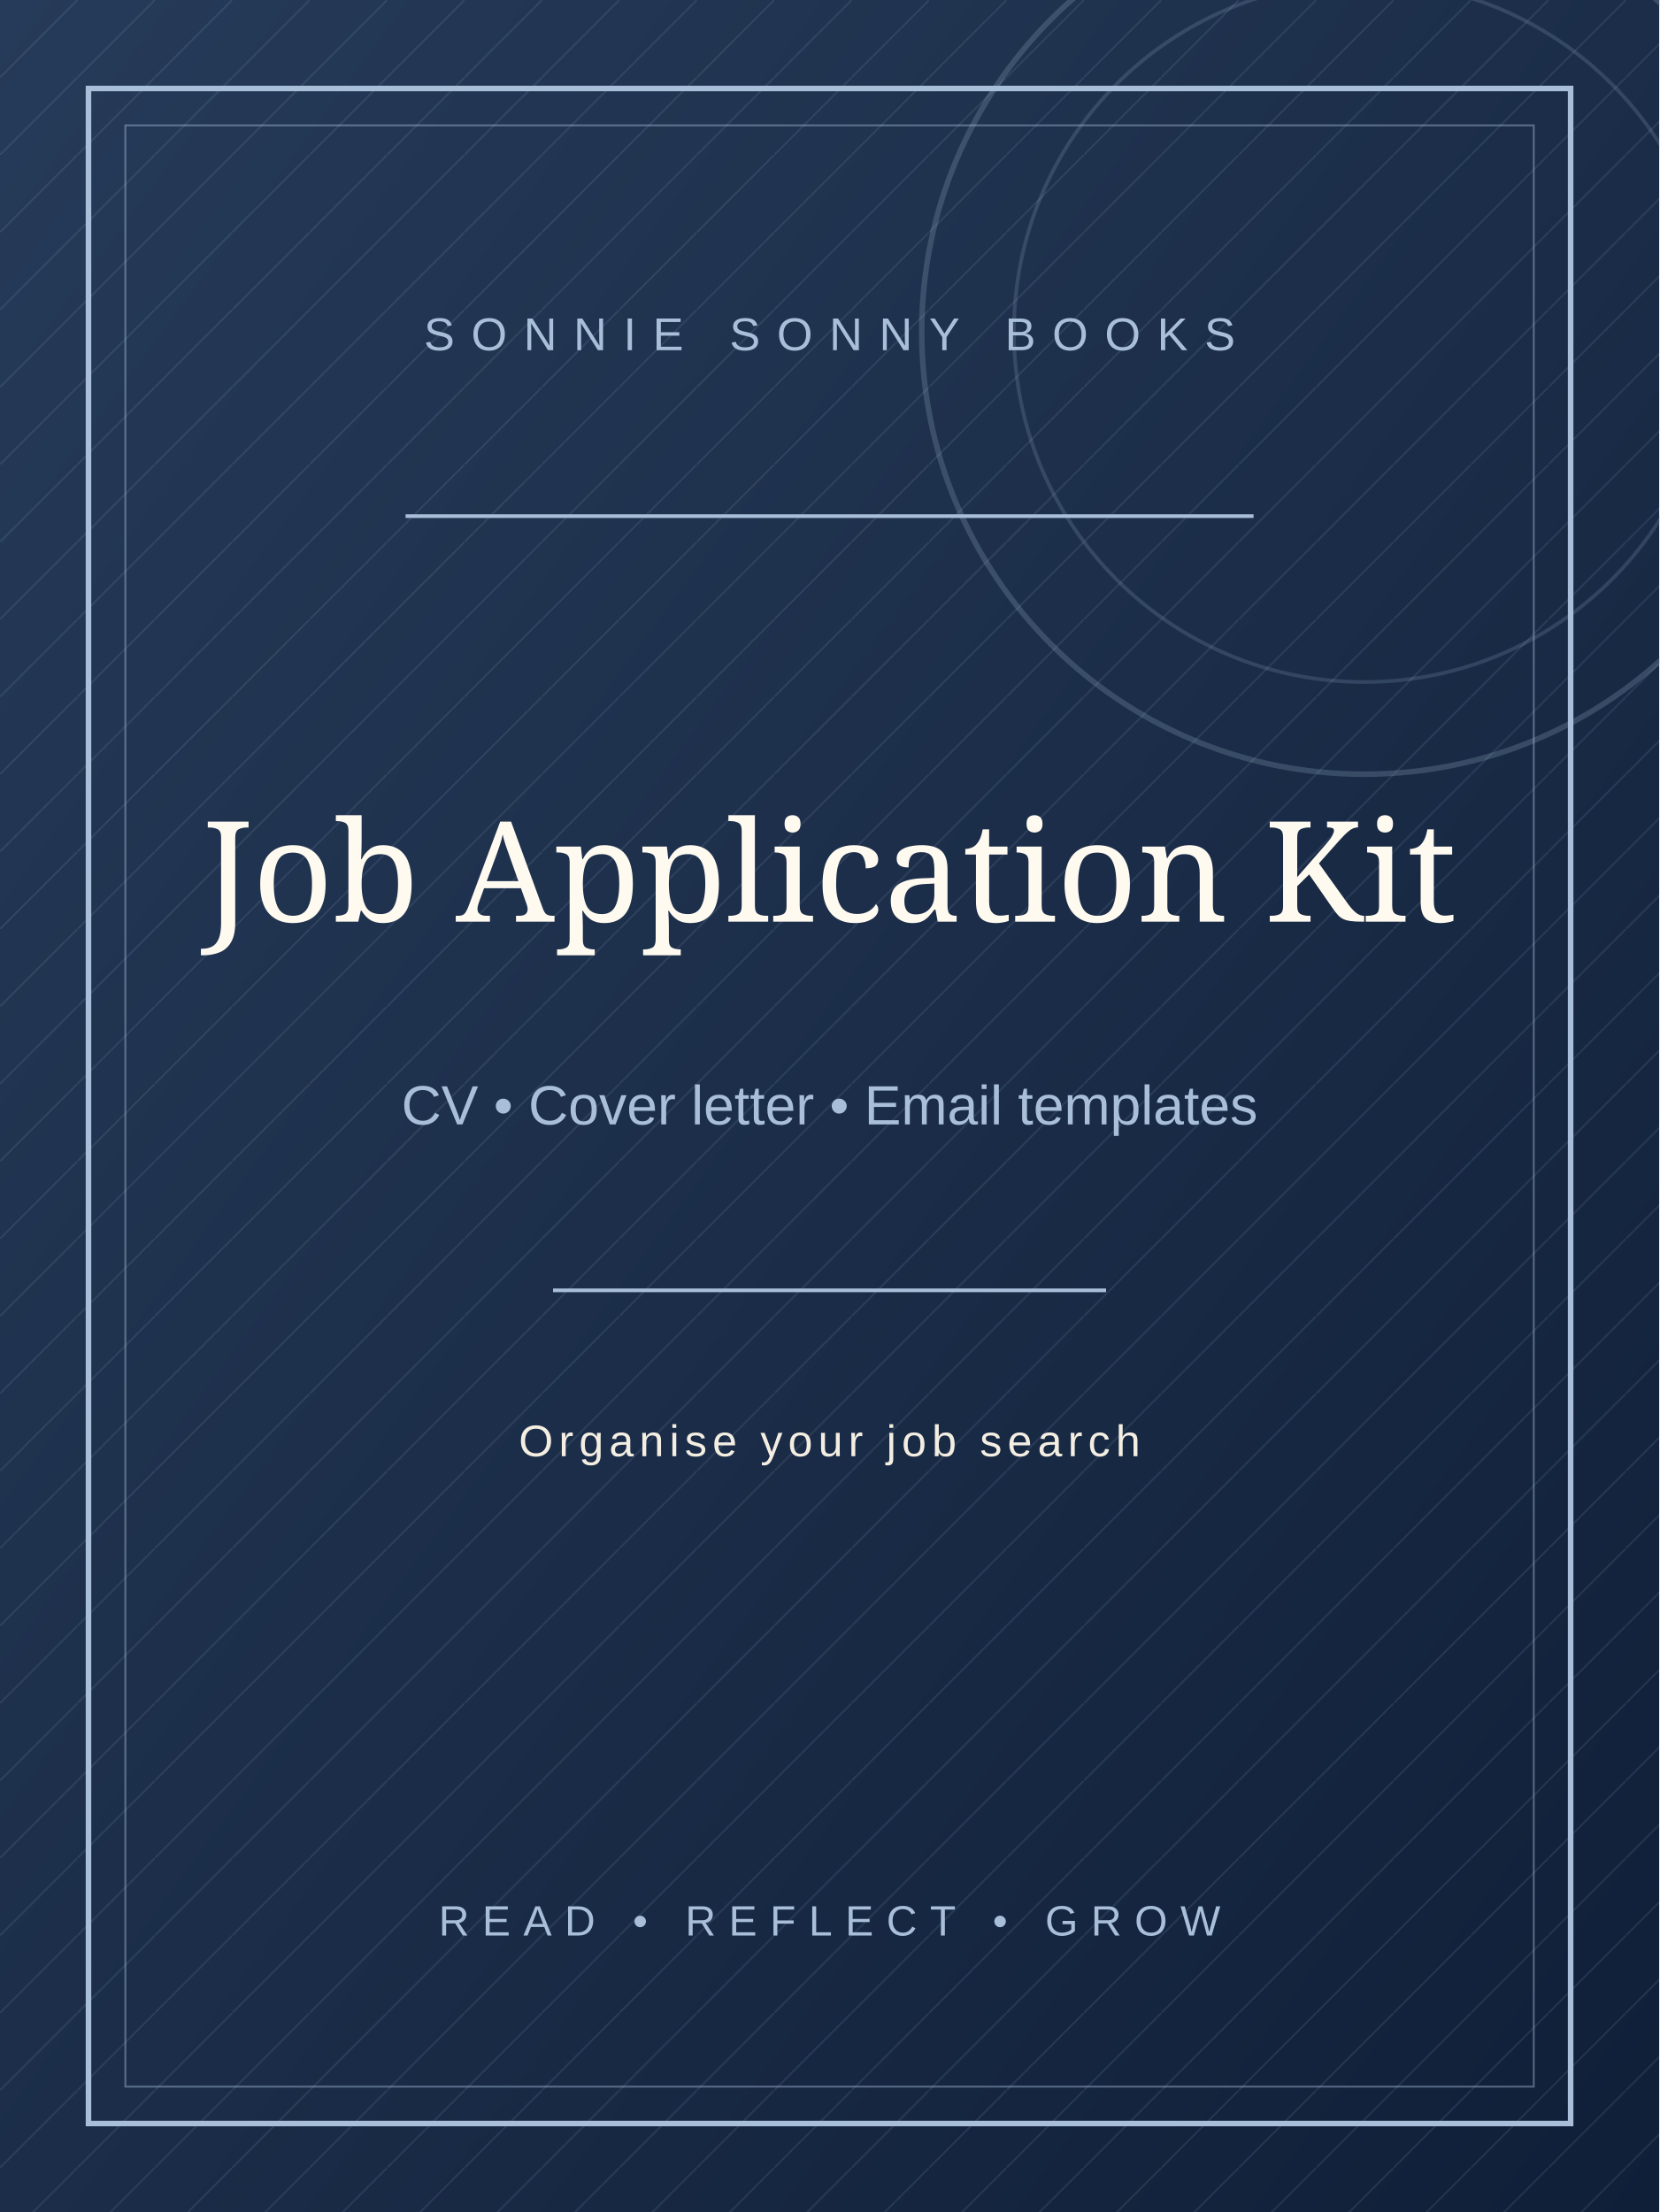
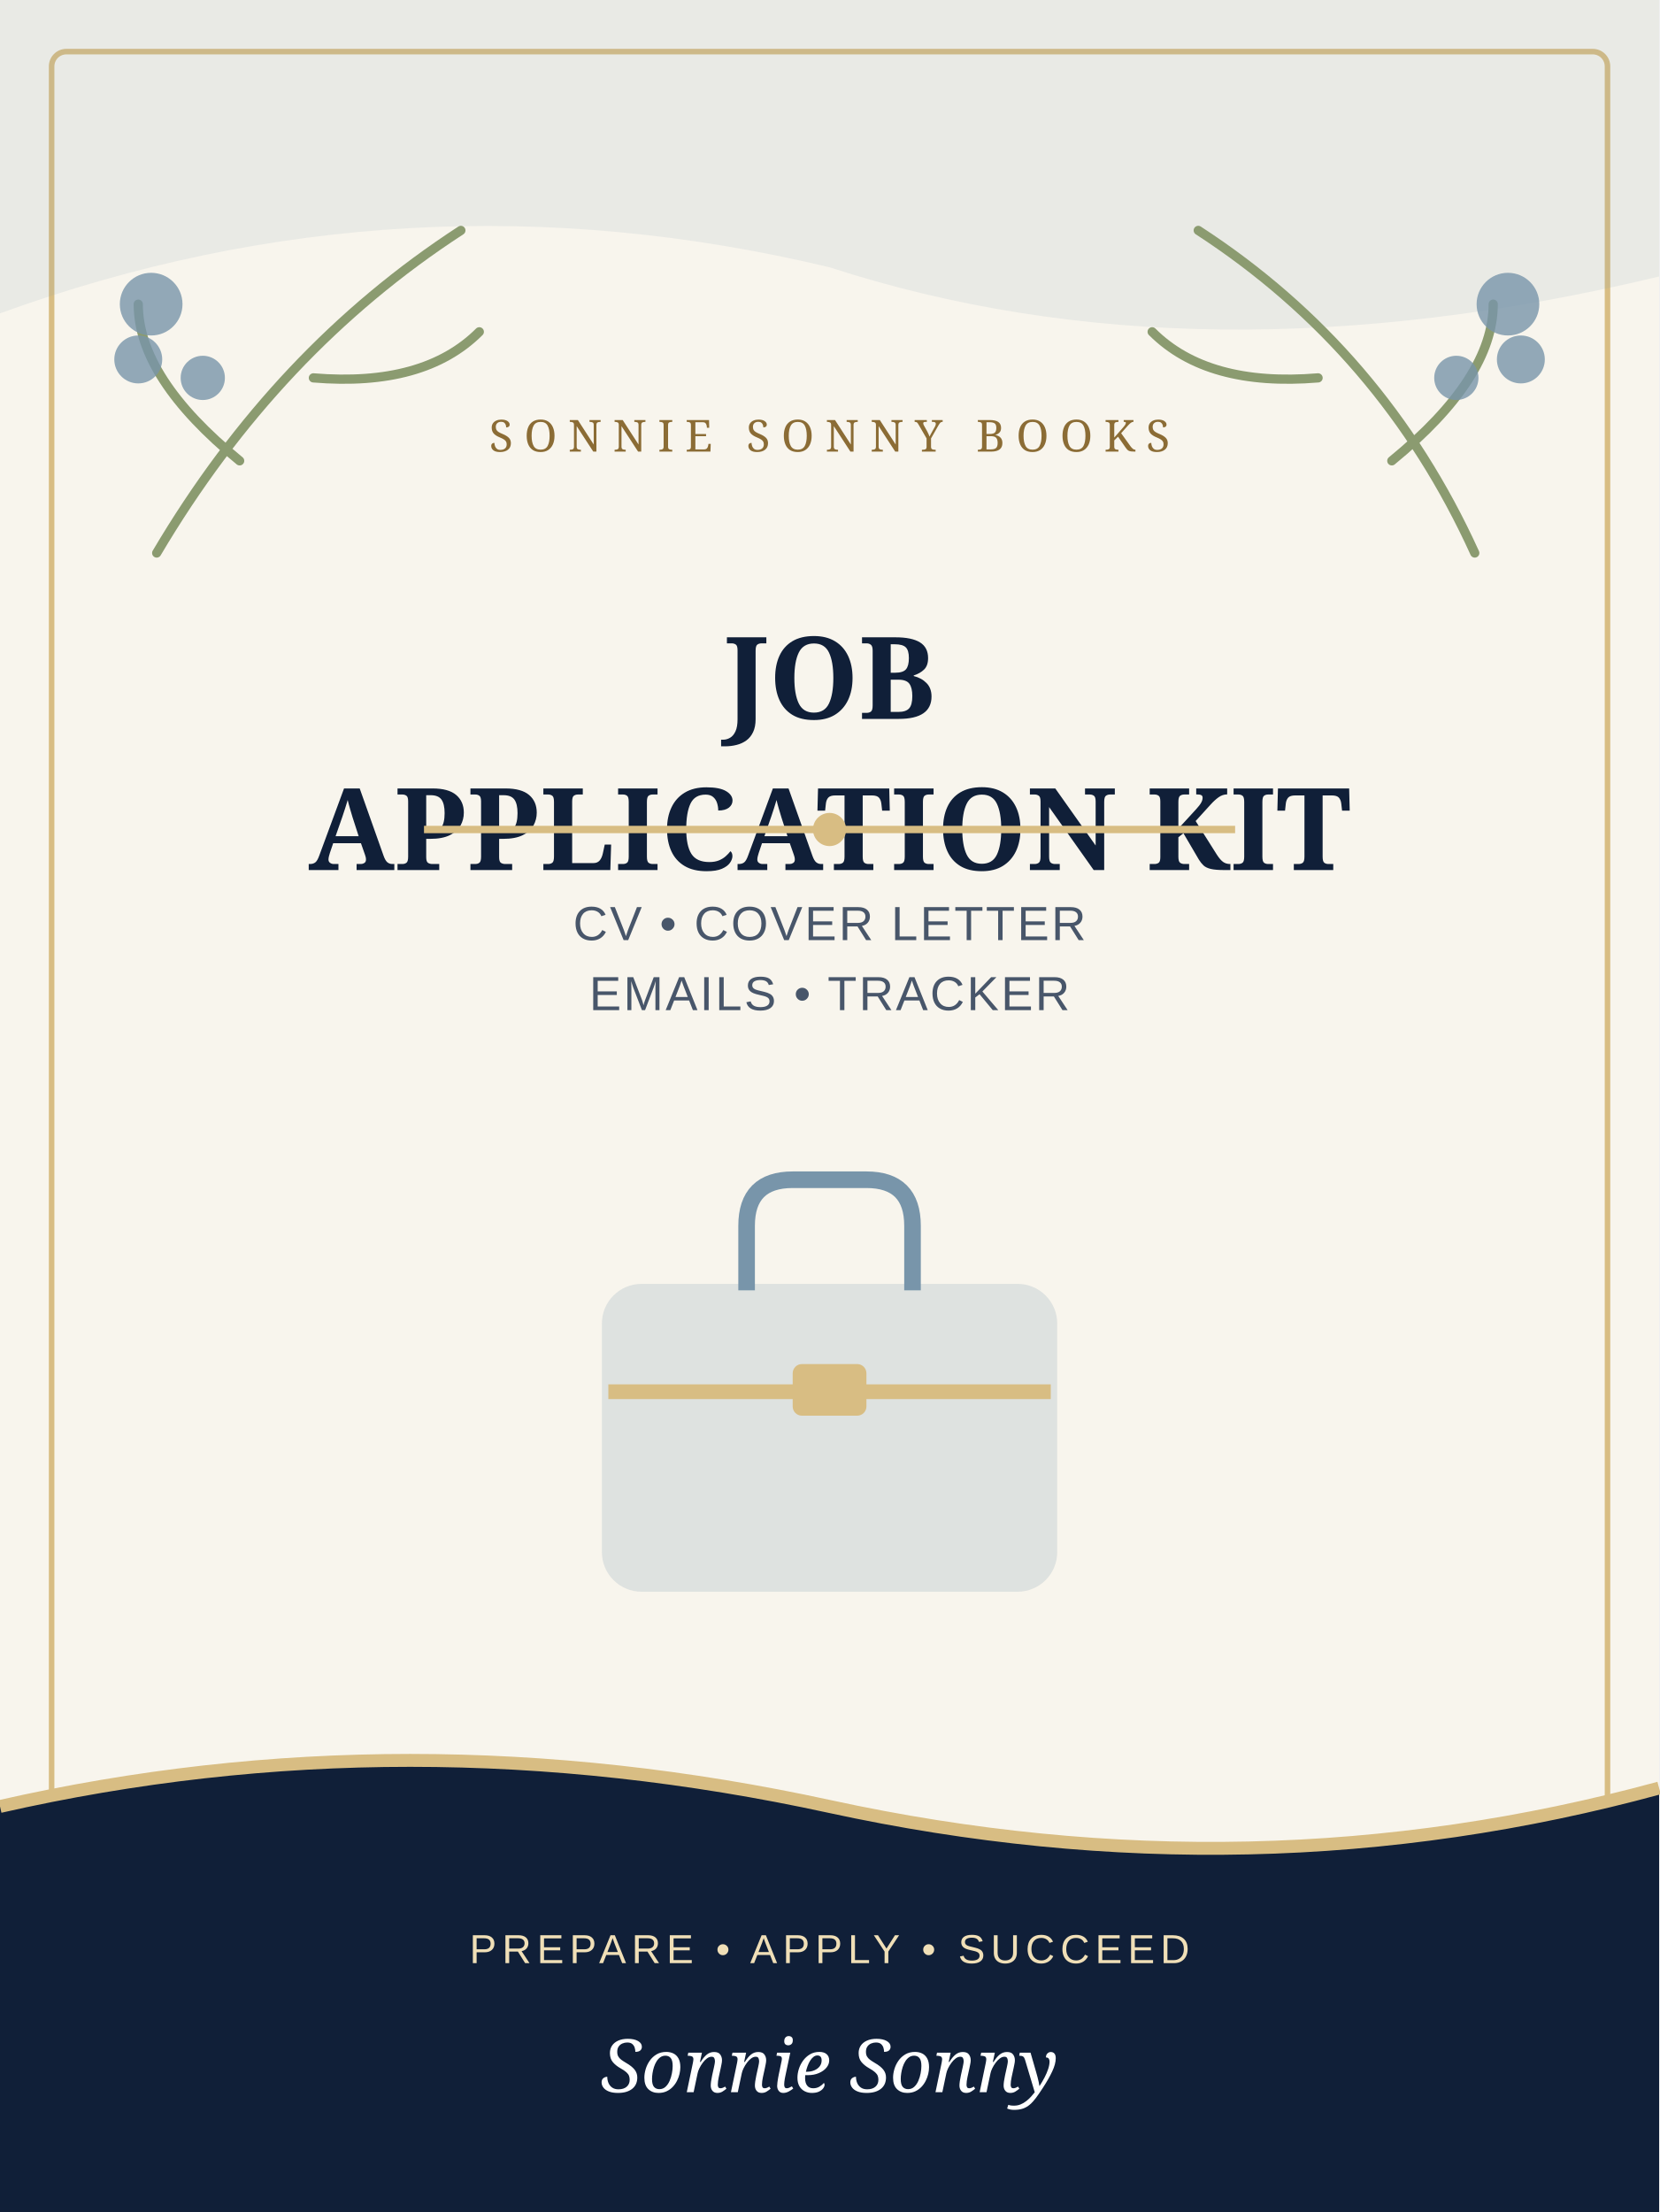
<svg xmlns="http://www.w3.org/2000/svg" width="900" height="1200" viewBox="0 0 900 1200">
-   <defs>
-     <linearGradient id="g" x1="0" y1="0" x2="1" y2="1">
-       <stop offset="0" stop-color="#263b59" />
-       <stop offset="1" stop-color="#101f38" />
-     </linearGradient>
-     <pattern id="p" width="42" height="42" patternUnits="userSpaceOnUse">
-       <path d="M0 42L42 0" stroke="#a9bfd9" stroke-opacity=".12" stroke-width="1" />
-     </pattern>
-   </defs>
-   <rect width="900" height="1200" fill="url(#g)" />
-   <rect width="900" height="1200" fill="url(#p)" />
-   <circle cx="740" cy="180" r="240" fill="none" stroke="#a9bfd9" stroke-opacity=".22" stroke-width="3" />
-   <circle cx="740" cy="180" r="190" fill="none" stroke="#a9bfd9" stroke-opacity=".18" stroke-width="2" />
-   <rect x="48" y="48" width="804" height="1104" fill="none" stroke="#a9bfd9" stroke-width="3" />
-   <rect x="68" y="68" width="764" height="1064" fill="none" stroke="#a9bfd9" stroke-opacity=".45" />
-   <text x="450" y="190" fill="#a9bfd9" font-family="Arial,sans-serif" font-size="25" letter-spacing="9" text-anchor="middle">SONNIE SONNY BOOKS</text>
-   <path d="M220 280H680" stroke="#a9bfd9" stroke-width="2" />
-   <text x="450" y="500" fill="#fffaf0" font-family="Georgia,serif" font-size="76" text-anchor="middle" font-weight="normal">Job Application Kit</text>
-   <text x="450" y="610" fill="#a9bfd9" font-family="Arial,sans-serif" font-size="30" text-anchor="middle">CV • Cover letter • Email templates</text>
-   <path d="M300 700H600" stroke="#a9bfd9" stroke-width="2" />
-   <text x="450" y="790" fill="#f4eee2" font-family="Arial,sans-serif" font-size="24" letter-spacing="3" text-anchor="middle">Organise your job search</text>
-   <text x="450" y="1050" fill="#a9bfd9" font-family="Arial,sans-serif" font-size="23" letter-spacing="7" text-anchor="middle">READ • REFLECT • GROW</text>
+   <rect width="900" height="1200" fill="#f8f5ed" />
+   <rect x="28" y="28" width="844" height="1144" rx="8" fill="none" stroke="#d8bd83" stroke-width="3" />
+   <path d="M0 0 H900 V150 Q650 210 450 145 Q220 90 0 170Z" fill="#7895aa" opacity=".12" />
+   <g fill="none" stroke="#8b9b70" stroke-width="5" stroke-linecap="round">
+     <path d="M85 300 Q150 190 250 125 M130 250 Q75 205 75 165 M170 205 Q230 210 260 180 M800 300 Q750 190 650 125 M755 250 Q810 205 810 165 M715 205 Q655 210 625 180" />
+   </g>
+   <g fill="#7895aa" opacity=".8">
+     <circle cx="82" cy="165" r="17" />
+     <circle cx="75" cy="195" r="13" />
+     <circle cx="110" cy="205" r="12" />
+     <circle cx="818" cy="165" r="17" />
+     <circle cx="825" cy="195" r="13" />
+     <circle cx="790" cy="205" r="12" />
+   </g>
+   <text x="450" y="245" text-anchor="middle" class="brand">SONNIE SONNY BOOKS</text>
+   <text x="450" y="390" text-anchor="middle" class="title">JOB</text>
+   <text x="450" y="472" text-anchor="middle" class="title">APPLICATION KIT</text>
+   <path d="M230 450 H670" stroke="#d8bd83" stroke-width="4" />
+   <circle cx="450" cy="450" r="9" fill="#d8bd83" />
+   <text x="450" y="510" text-anchor="middle" class="sub">CV • COVER LETTER</text>
+   <text x="450" y="548" text-anchor="middle" class="sub">EMAILS • TRACKER</text>
+   <rect x="330" y="700" width="240" height="160" rx="18" fill="#7895aa" opacity=".2" stroke="#7895aa" stroke-width="7" />
+   <path d="M405 700 V665 Q405 640 430 640 H470 Q495 640 495 665 V700" fill="none" stroke="#7895aa" stroke-width="9" />
+   <path d="M330 755 H570" stroke="#d8bd83" stroke-width="8" />
+   <rect x="430" y="740" width="40" height="28" rx="5" fill="#d8bd83" />
+   <path d="M0 980 Q220 930 450 980 Q680 1030 900 970 V1200 H0Z" fill="#101f38" />
+   <path d="M0 980 Q220 930 450 980 Q680 1030 900 970" fill="none" stroke="#d8bd83" stroke-width="7" />
+   <text x="450" y="1065" text-anchor="middle" class="tag">PREPARE • APPLY • SUCCEED</text>
+   <text x="450" y="1135" text-anchor="middle" class="author">Sonnie Sonny</text>
+   <style>.brand{font:24px Georgia,serif;letter-spacing:6px;fill:#8b6c35}.title{font: bold 62px Georgia,serif;fill:#101f38}.sub{font:26px Arial,sans-serif;letter-spacing:1.2px;fill:#48566a}.tag{font:22px Arial,sans-serif;letter-spacing:3px;fill:#f0dfb7}.author{font:italic 40px Georgia,serif;fill:#fff}</style>
</svg>
